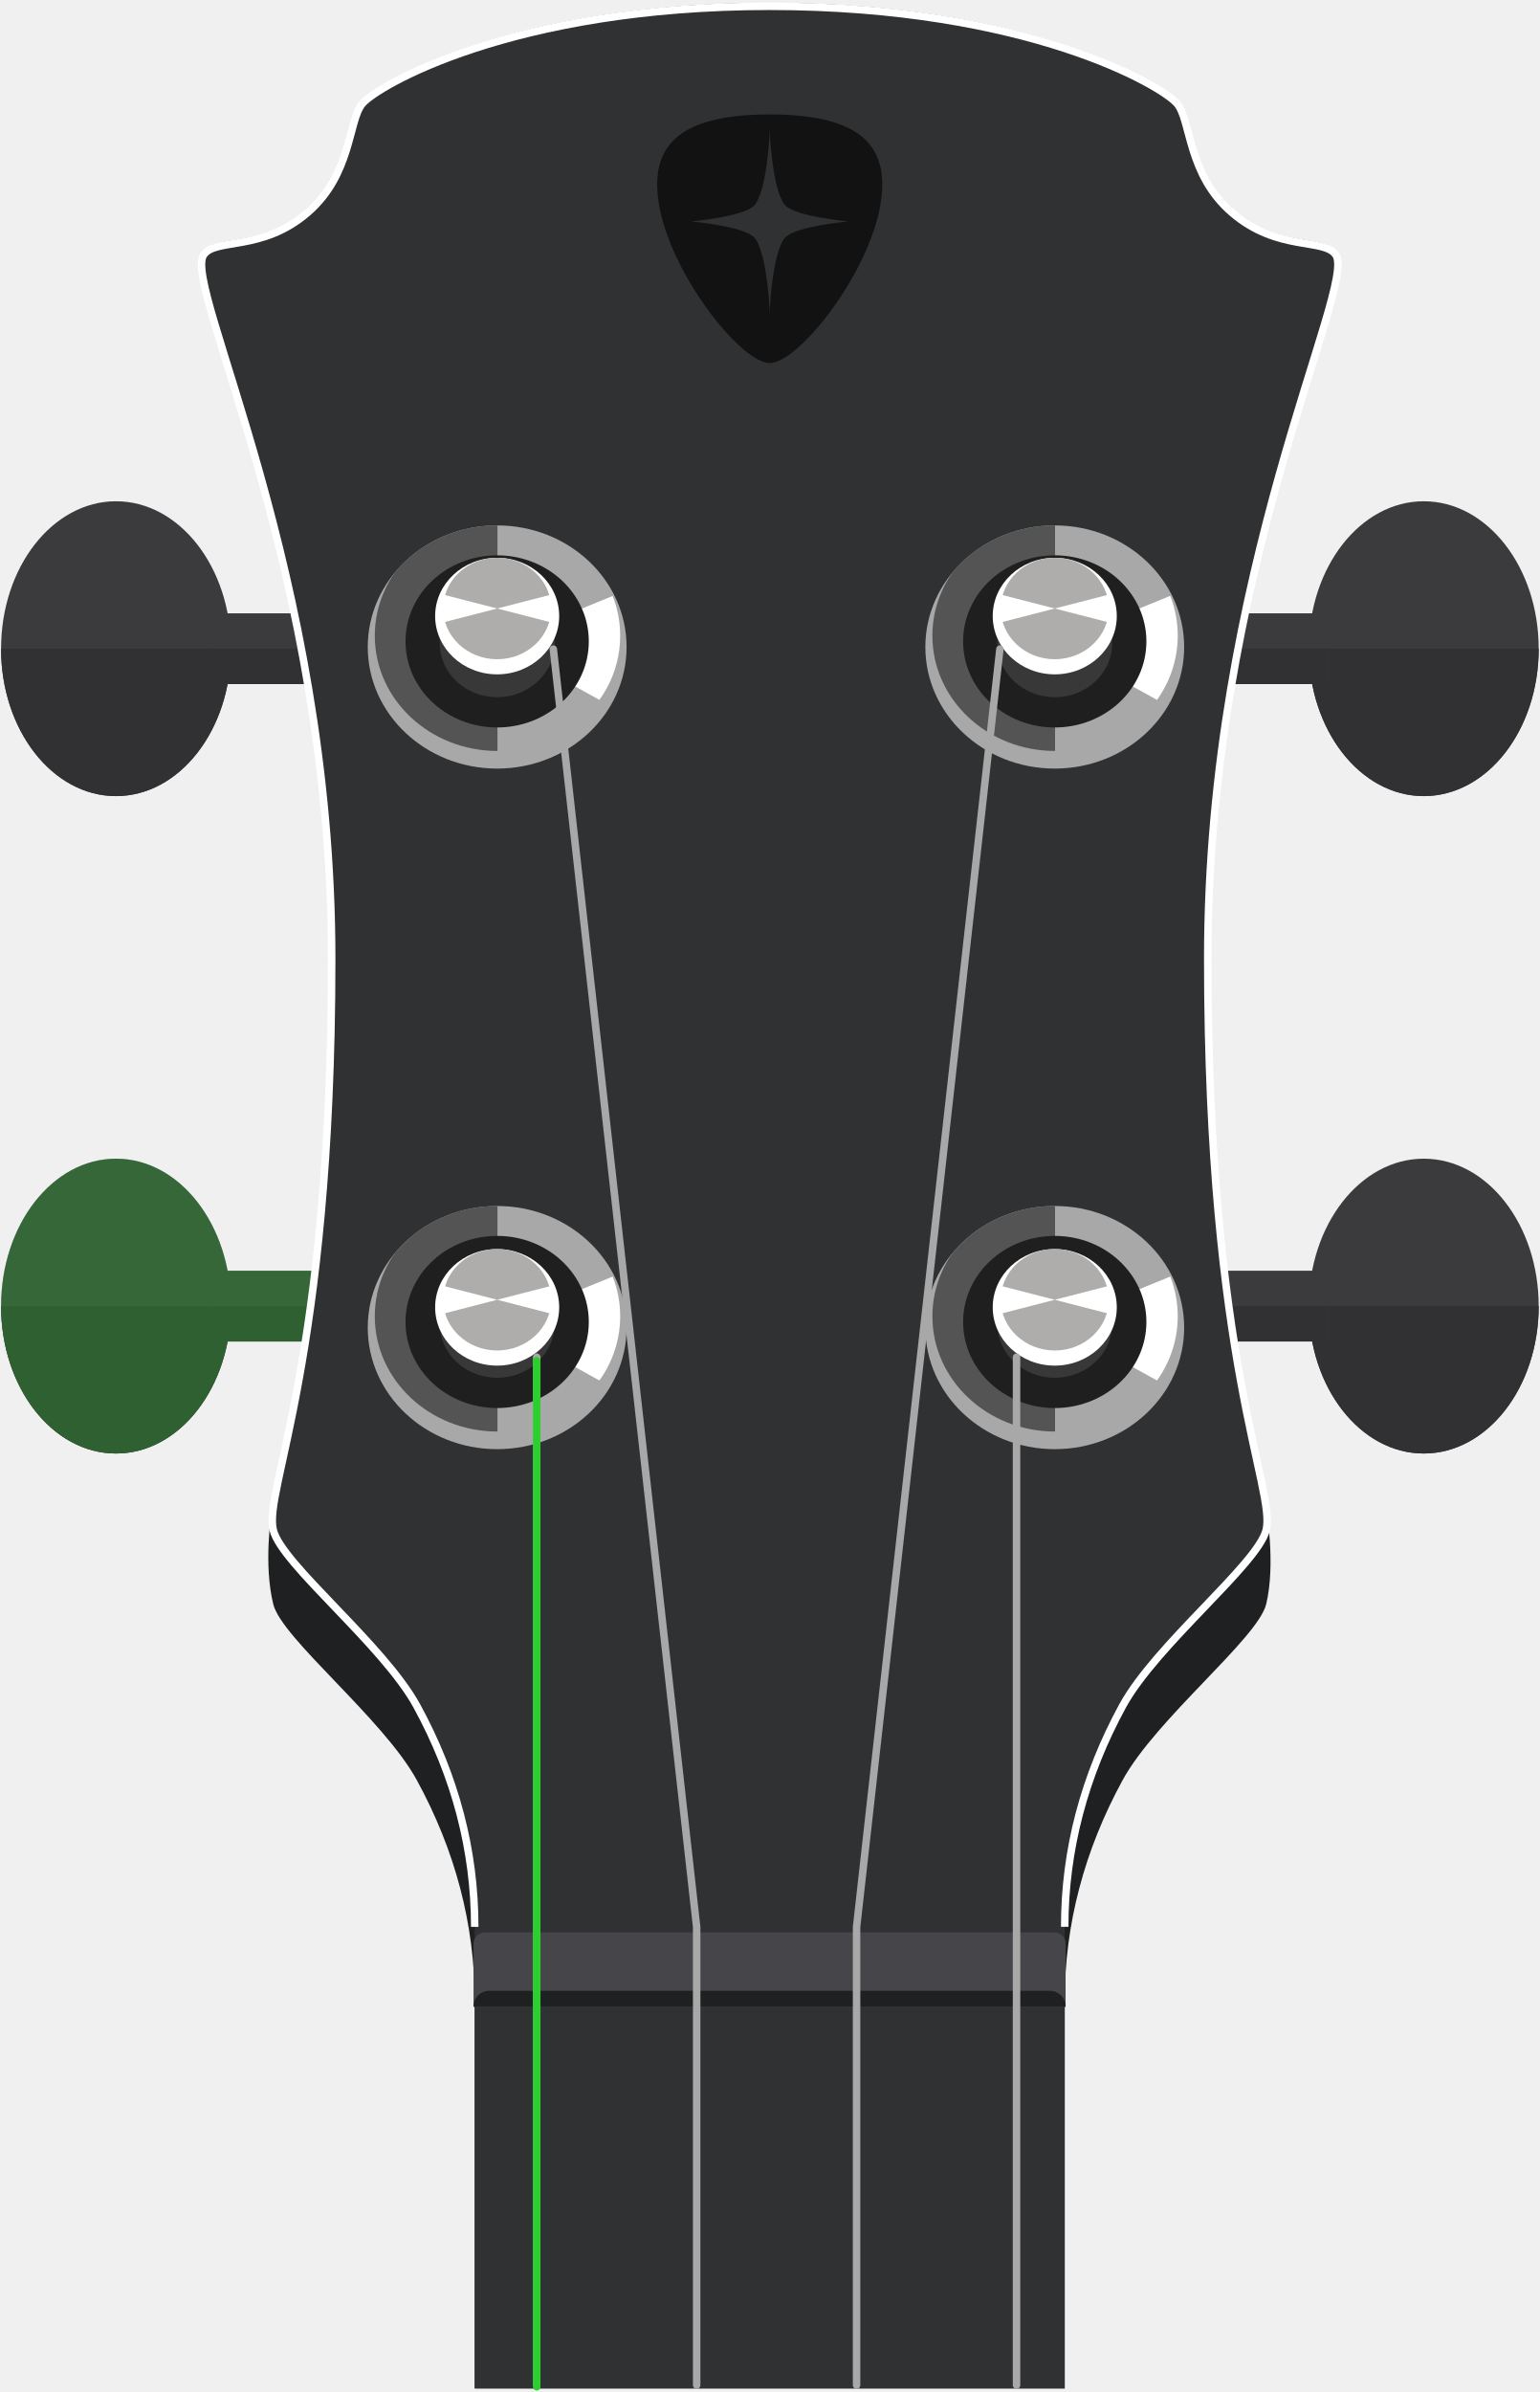
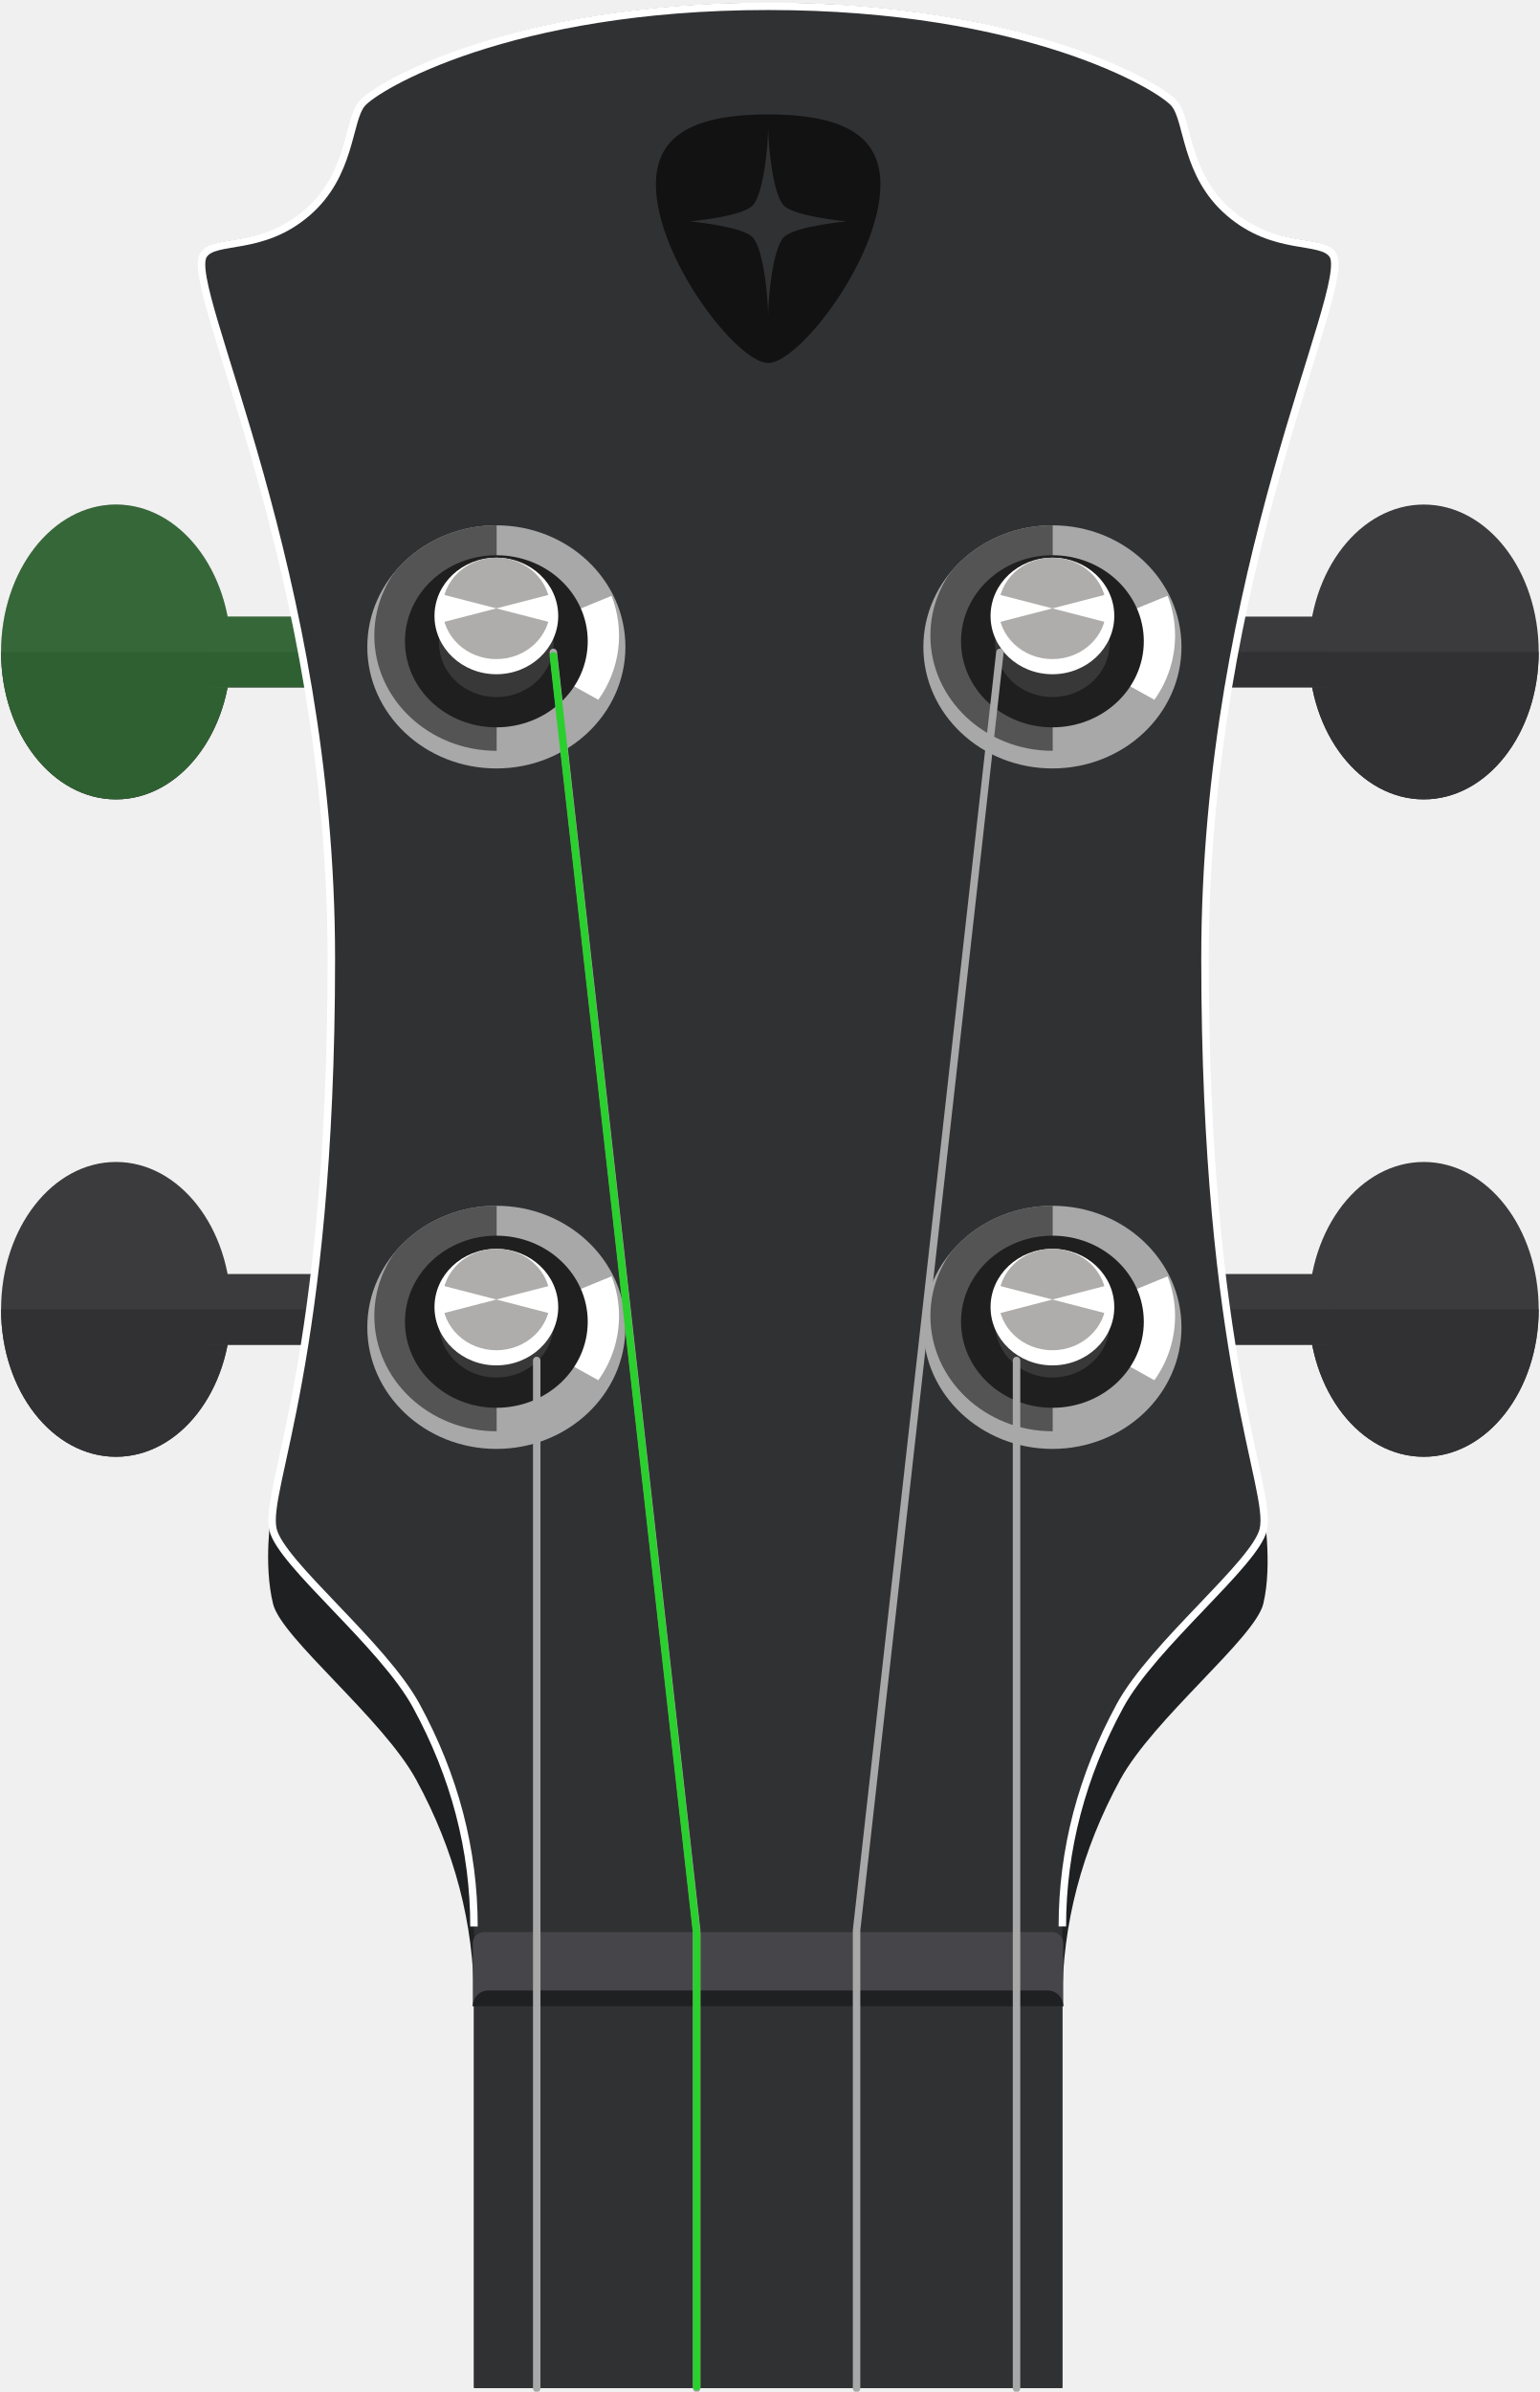
<svg xmlns="http://www.w3.org/2000/svg" width="412" height="640" viewBox="0 0 412 640" fill="none">
-   <g id="Ukulele2" clip-path="url(#clip0_912_8274)">
+   <g id="Ukulele 1" clip-path="url(#clip0_912_8361)">
    <g id="ÐÐ¾Ð»ÐºÐ¸">
-       <path id="Vector" d="M381.047 388.893C398.036 388.893 411.807 371.236 411.807 349.455C411.807 327.674 398.036 310.017 381.047 310.017C364.059 310.017 350.288 327.674 350.288 349.455C350.288 371.236 364.059 388.893 381.047 388.893Z" fill="#3B3B3D" />
-       <path id="Vector_2" d="M381.047 388.902C398.036 388.902 411.816 371.238 411.816 349.455H350.288C350.288 371.238 364.059 388.902 381.047 388.902Z" fill="#313133" />
-       <path id="Vector_3" d="M355.503 358.931V339.996H319.861V358.931H355.503Z" fill="#3B3B3D" />
-       <path id="Vector_4" d="M355.503 358.922V349.455H319.861V358.922H355.503Z" fill="#313133" />
-       <path id="Vector_5" d="M381.047 212.995C398.036 212.995 411.807 195.338 411.807 173.557C411.807 151.776 398.036 134.119 381.047 134.119C364.059 134.119 350.288 151.776 350.288 173.557C350.288 195.338 364.059 212.995 381.047 212.995Z" fill="#3B3B3D" />
-       <path id="Vector_6" d="M381.047 213.013C398.036 213.013 411.816 195.358 411.816 173.566H350.288C350.288 195.341 364.059 213.013 381.047 213.013Z" fill="#313133" />
-       <path id="Vector_7" d="M355.503 183.033V164.099H319.861V183.033H355.503Z" fill="#3B3B3D" />
-       <path id="Vector_8" d="M355.503 183.024V173.557H319.861V183.024H355.503Z" fill="#313133" />
-       <path id="Vector_9" d="M31.049 388.893C48.037 388.893 61.809 371.236 61.809 349.455C61.809 327.674 48.037 310.017 31.049 310.017C14.061 310.017 0.289 327.674 0.289 349.455C0.289 371.236 14.061 388.893 31.049 388.893Z" fill="#3B3B3D" />
-       <path id="Vector_10" d="M31.049 388.902C14.052 388.902 0.28 371.238 0.28 349.455H61.809C61.809 371.238 48.037 388.902 31.049 388.902Z" fill="#313133" />
-       <path id="Vector_11" d="M92.244 358.931V339.996H56.602V358.931H92.244Z" fill="#3B3B3D" />
-       <path id="Vector_12" d="M92.244 358.931V349.464H56.602V358.931H92.244Z" fill="#313133" />
-       <path id="Vector_13" d="M31.049 212.995C48.037 212.995 61.809 195.338 61.809 173.557C61.809 151.776 48.037 134.119 31.049 134.119C14.061 134.119 0.289 151.776 0.289 173.557C0.289 195.338 14.061 212.995 31.049 212.995Z" fill="#3B3B3D" />
-       <path id="Vector_14" d="M31.049 213.013C14.052 213.013 0.28 195.358 0.28 173.566H61.809C61.809 195.341 48.037 213.013 31.049 213.013Z" fill="#313133" />
-       <path id="Vector_15" d="M92.244 183.033V164.099H56.602V183.033H92.244Z" fill="#3B3B3D" />
-       <path id="Vector_16" d="M92.244 183.033V173.566H56.602V183.033H92.244Z" fill="#313133" />
+       <path id="Vector" d="M381.047 389.77C398.036 389.77 411.807 372.113 411.807 350.332C411.807 328.551 398.036 310.894 381.047 310.894C364.059 310.894 350.288 328.551 350.288 350.332C350.288 372.113 364.059 389.77 381.047 389.77Z" fill="#3B3B3D" />
+       <path id="Vector_2" d="M381.047 389.778C398.036 389.778 411.816 372.115 411.816 350.332H350.288C350.288 372.115 364.059 389.778 381.047 389.778Z" fill="#313133" />
+       <path id="Vector_3" d="M355.503 359.808V340.873H319.861V359.808H355.503Z" fill="#3B3B3D" />
+       <path id="Vector_4" d="M355.503 359.799V350.332H319.861V359.799H355.503Z" fill="#313133" />
+       <path id="Vector_5" d="M381.047 213.872C398.036 213.872 411.807 196.215 411.807 174.434C411.807 152.653 398.036 134.996 381.047 134.996C364.059 134.996 350.288 152.653 350.288 174.434C350.288 196.215 364.059 213.872 381.047 213.872Z" fill="#3B3B3D" />
+       <path id="Vector_6" d="M381.047 213.889C398.036 213.889 411.816 196.235 411.816 174.443H350.288C350.288 196.217 364.059 213.889 381.047 213.889Z" fill="#313133" />
+       <path id="Vector_7" d="M355.503 183.91V164.975H319.861V183.91H355.503Z" fill="#3B3B3D" />
+       <path id="Vector_8" d="M355.503 183.901V174.434H319.861V183.901H355.503Z" fill="#313133" />
+       <path id="Vector_9" d="M31.049 389.77C48.037 389.77 61.809 372.113 61.809 350.332C61.809 328.551 48.037 310.894 31.049 310.894C14.061 310.894 0.289 328.551 0.289 350.332C0.289 372.113 14.061 389.77 31.049 389.77Z" fill="#3B3B3D" />
+       <path id="Vector_10" d="M31.049 389.778C14.052 389.778 0.28 372.115 0.28 350.332H61.809C61.809 372.115 48.037 389.778 31.049 389.778Z" fill="#313133" />
+       <path id="Vector_11" d="M92.244 359.808V340.873H56.602V359.808H92.244Z" fill="#3B3B3D" />
+       <path id="Vector_12" d="M92.244 359.808V350.34H56.602V359.808H92.244Z" fill="#313133" />
+       <path id="Vector_13" d="M31.049 213.872C48.037 213.872 61.809 196.215 61.809 174.434C61.809 152.653 48.037 134.996 31.049 134.996C14.061 134.996 0.289 152.653 0.289 174.434C0.289 196.215 14.061 213.872 31.049 213.872Z" fill="#3B3B3D" />
+       <path id="Vector_14" d="M31.049 213.889C14.052 213.889 0.28 196.235 0.28 174.443H61.809C61.809 196.217 48.037 213.889 31.049 213.889Z" fill="#313133" />
+       <path id="Vector_15" d="M92.244 183.91V164.975H56.602V183.91H92.244Z" fill="#3B3B3D" />
+       <path id="Vector_16" d="M92.244 183.91V174.443H56.602V183.91H92.244Z" fill="#313133" />
    </g>
-     <path id="2" opacity="0.3" d="M0.28 349.455C0.28 327.68 14.052 310.008 31.049 310.008C45.486 310.008 57.601 322.78 60.914 339.988H92.244V358.914H60.914C57.601 376.121 45.486 388.893 31.049 388.893C14.052 388.893 0.28 371.23 0.28 349.446V349.455Z" fill="#2BCF2E" />
+     <path id="1" opacity="0.3" d="M0.28 174.443C0.28 152.659 14.052 134.996 31.049 134.996C45.486 134.996 57.601 147.759 60.914 164.967H92.244V183.901H60.914C57.601 201.109 45.486 213.872 31.049 213.872C14.052 213.872 0.28 196.217 0.28 174.425V174.443Z" fill="#2BCF2E" />
    <g id="ÐÑÐ¸Ñ">
-       <path id="Vector_17" d="M72.626 405.171C72.626 405.171 70.478 418.373 73.135 429.216C75.387 438.386 102.571 459.845 111.556 476.29C121.829 495.084 127.054 514.86 127.054 535.39V639.038H284.955V535.39C284.955 514.833 290.215 495.066 300.453 476.29C309.438 459.845 336.613 438.386 338.875 429.216C341.504 418.373 338.875 403.471 338.875 403.471L72.626 405.171Z" fill="#1F2021" />
-       <path id="Vector_18" d="M357.546 67.331C354.522 62.633 341.969 66.551 329.679 55.936C317.836 45.723 318.844 31.47 315.075 26.85C311.305 22.23 275.251 0.763 206 0.763C136.749 0.763 100.695 22.257 96.934 26.868C93.173 31.479 94.173 45.741 82.33 55.953C70.058 66.551 57.487 62.633 54.463 67.349C48.94 75.931 88.773 151.984 88.773 255.607C88.773 363.726 70.478 397.615 73.134 408.459C75.387 417.619 102.571 439.078 111.556 455.523C121.829 474.317 127.054 494.093 127.054 514.623V639.038H284.955V514.562C284.955 494.006 290.215 474.238 300.453 455.462C309.438 439.061 336.613 417.602 338.874 408.441C341.504 397.598 323.236 363.735 323.236 255.589C323.236 151.967 363.068 75.913 357.546 67.331Z" fill="#303133" />
-       <path id="Vector_19" d="M175.88 49.396C175.88 37.852 183.498 30.62 206.009 30.62C228.52 30.62 236.129 37.852 236.129 49.396C236.129 68.918 214.345 97.136 206.009 97.136C197.673 97.136 175.88 68.918 175.88 49.396Z" fill="#121212" />
-       <path id="Vector_20" d="M201.784 63.457C204.747 66.42 205.948 79.376 206.009 84.329C206.009 79.534 207.254 66.437 210.225 63.466C213.197 60.494 227.039 59.249 227.039 59.249C227.039 59.249 213.206 57.996 210.234 55.033C207.262 52.07 206.062 39.123 206 34.187C206 38.982 204.755 52.087 201.793 55.05C198.83 58.013 184.962 59.249 184.962 59.249C184.962 59.249 198.821 60.485 201.784 63.457Z" fill="#303133" />
-       <path id="Vector_21" d="M133.059 205.641C152.187 205.641 167.693 191.076 167.693 173.11C167.693 155.144 152.187 140.58 133.059 140.58C113.931 140.58 98.424 155.144 98.424 173.11C98.424 191.076 113.931 205.641 133.059 205.641Z" fill="#A8A8A8" />
+       <path id="Vector_17" d="M72.575 405.099C72.575 405.099 70.433 418.298 73.082 429.14C75.328 438.308 102.437 459.763 111.398 476.205C121.643 494.996 126.854 514.768 126.854 535.294V638.924H284.323V535.294C284.323 514.742 289.568 494.978 299.779 476.205C308.739 459.763 335.84 438.308 338.095 429.14C340.718 418.298 338.095 403.399 338.095 403.399L72.575 405.099Z" fill="#1F2021" />
+       <path id="Vector_18" d="M356.716 67.32C353.7 62.622 341.181 66.54 328.925 55.926C317.114 45.715 318.12 31.464 314.361 26.846C310.602 22.227 274.646 0.763 205.584 0.763C136.522 0.763 100.567 22.253 96.816 26.863C93.066 31.473 94.063 45.733 82.252 55.943C70.013 66.54 57.477 62.622 54.462 67.337C48.954 75.917 88.678 151.957 88.678 255.561C88.678 363.661 70.433 397.544 73.082 408.386C75.329 417.545 102.438 439 111.398 455.442C121.644 474.233 126.854 494.005 126.854 514.531V638.924H284.323V514.47C284.323 493.918 289.568 474.154 299.779 455.381C308.74 438.982 335.84 417.527 338.095 408.368C340.718 397.527 322.5 363.67 322.5 255.544C322.5 151.94 362.223 75.9 356.716 67.32Z" fill="#303133" />
+       <path id="Vector_19" d="M175.547 49.388C175.547 37.845 183.144 30.614 205.593 30.614C228.042 30.614 235.631 37.845 235.631 49.388C235.631 68.906 213.907 97.118 205.593 97.118C197.279 97.118 175.547 68.906 175.547 49.388Z" fill="#121212" />
+       <path id="Vector_20" d="M201.379 63.446C204.334 66.408 205.532 79.362 205.593 84.314C205.593 79.519 206.834 66.425 209.798 63.454C212.761 60.483 226.565 59.239 226.565 59.239C226.565 59.239 212.77 57.985 209.807 55.023C206.843 52.06 205.645 39.115 205.584 34.181C205.584 38.975 204.343 52.078 201.388 55.04C198.433 58.003 184.604 59.239 184.604 59.239C184.604 59.239 198.425 60.474 201.379 63.446Z" fill="#303133" />
+       <path id="Vector_21" d="M132.842 205.604C151.918 205.604 167.382 191.042 167.382 173.079C167.382 155.116 151.918 140.555 132.842 140.555C113.767 140.555 98.303 155.116 98.303 173.079C98.303 191.042 113.767 205.604 132.842 205.604Z" fill="#A8A8A8" />
      <g id="Clip path group">
-         <mask id="mask0_912_8274" style="mask-type:luminance" maskUnits="userSpaceOnUse" x="98" y="140" width="70" height="66">
+         <mask id="mask0_912_8361" style="mask-type:luminance" maskUnits="userSpaceOnUse" x="98" y="140" width="70" height="66">
          <g id="clip-path">
-             <path id="Vector_22" d="M133.059 205.641C152.187 205.641 167.693 191.076 167.693 173.11C167.693 155.144 152.187 140.58 133.059 140.58C113.931 140.58 98.424 155.144 98.424 173.11C98.424 191.076 113.931 205.641 133.059 205.641Z" fill="white" />
+             <path id="Vector_22" d="M132.842 205.604C151.918 205.604 167.382 191.042 167.382 173.079C167.382 155.116 151.918 140.555 132.842 140.555C113.767 140.555 98.303 155.116 98.303 173.079C98.303 191.042 113.767 205.604 132.842 205.604Z" fill="white" />
          </g>
        </mask>
-         <g mask="url(#mask0_912_8274)">
+         <g mask="url(#mask0_912_8361)">
          <g id="Group">
-             <path id="Vector_23" d="M133.138 139.247C115.01 139.247 100.309 153.054 100.309 170.086C100.309 187.118 115.01 200.925 133.138 200.925V139.247Z" fill="#545454" />
-             <path id="Vector_24" d="M133.138 172.137L160.417 187.258C163.292 183.293 165.125 178.669 165.747 173.81C166.369 168.952 165.76 164.015 163.976 159.453L133.146 172.058L133.138 172.137Z" fill="white" />
+             <path id="Vector_23" d="M132.921 139.223C114.842 139.223 100.182 153.027 100.182 170.056C100.182 187.085 114.842 200.889 132.921 200.889V139.223Z" fill="#545454" />
+             <path id="Vector_24" d="M132.921 172.107L160.126 187.225C162.993 183.261 164.821 178.637 165.441 173.779C166.061 168.922 165.454 163.986 163.675 159.425L132.93 172.028L132.921 172.107Z" fill="white" />
          </g>
        </g>
      </g>
-       <path id="Vector_25" d="M133.058 194.639C146.604 194.639 157.586 184.329 157.586 171.611C157.586 158.893 146.604 148.583 133.058 148.583C119.512 148.583 108.531 158.893 108.531 171.611C108.531 184.329 119.512 194.639 133.058 194.639Z" fill="#1F1F1F" />
-       <path id="Vector_26" d="M133.059 186.54C141.55 186.54 148.434 180.072 148.434 172.093C148.434 164.115 141.55 157.647 133.059 157.647C124.567 157.647 117.683 164.115 117.683 172.093C117.683 180.072 124.567 186.54 133.059 186.54Z" fill="#383838" />
-       <path id="Vector_27" d="M133.058 180.43C142.228 180.43 149.661 173.448 149.661 164.835C149.661 156.222 142.228 149.24 133.058 149.24C123.889 149.24 116.456 156.222 116.456 164.835C116.456 173.448 123.889 180.43 133.058 180.43Z" fill="white" />
-       <path id="Vector_28" d="M133.059 176.38C141.042 176.38 147.514 170.305 147.514 162.81C147.514 155.316 141.042 149.24 133.059 149.24C125.075 149.24 118.604 155.316 118.604 162.81C118.604 170.305 125.075 176.38 133.059 176.38Z" fill="#AEADAB" />
-       <path id="Vector_29" d="M118.112 158.962L133.058 162.81L118.112 166.658V158.962Z" fill="white" />
-       <path id="Vector_30" d="M148.005 158.962L133.059 162.81L148.005 166.658V158.962Z" fill="white" />
-       <path id="Vector_31" d="M133.059 387.736C152.187 387.736 167.693 373.172 167.693 355.206C167.693 337.239 152.187 322.675 133.059 322.675C113.931 322.675 98.424 337.239 98.424 355.206C98.424 373.172 113.931 387.736 133.059 387.736Z" fill="#A8A8A8" />
+       <path id="Vector_25" d="M132.842 194.605C146.351 194.605 157.302 184.297 157.302 171.581C157.302 158.865 146.351 148.557 132.842 148.557C119.333 148.557 108.382 158.865 108.382 171.581C108.382 184.297 119.333 194.605 132.842 194.605Z" fill="#1F1F1F" />
+       <path id="Vector_26" d="M132.842 186.506C141.311 186.506 148.176 180.04 148.176 172.063C148.176 164.086 141.311 157.619 132.842 157.619C124.374 157.619 117.509 164.086 117.509 172.063C117.509 180.04 124.374 186.506 132.842 186.506Z" fill="#383838" />
+       <path id="Vector_27" d="M132.842 180.398C141.987 180.398 149.4 173.417 149.4 164.806C149.4 156.195 141.987 149.214 132.842 149.214C123.698 149.214 116.285 156.195 116.285 164.806C116.285 173.417 123.698 180.398 132.842 180.398Z" fill="white" />
+       <path id="Vector_28" d="M132.842 176.348C140.804 176.348 147.258 170.274 147.258 162.781C147.258 155.288 140.804 149.214 132.842 149.214C124.881 149.214 118.427 155.288 118.427 162.781C118.427 170.274 124.881 176.348 132.842 176.348Z" fill="#AEADAB" />
+       <path id="Vector_29" d="M117.937 158.934L132.842 162.781L117.937 166.629V158.934Z" fill="white" />
+       <path id="Vector_30" d="M147.747 158.934L132.842 162.781L147.747 166.629V158.934Z" fill="white" />
+       <path id="Vector_31" d="M132.842 387.667C151.918 387.667 167.382 373.105 167.382 355.142C167.382 337.179 151.918 322.617 132.842 322.617C113.767 322.617 98.303 337.179 98.303 355.142C98.303 373.105 113.767 387.667 132.842 387.667Z" fill="#A8A8A8" />
      <g id="Clip path group_2">
-         <mask id="mask1_912_8274" style="mask-type:luminance" maskUnits="userSpaceOnUse" x="98" y="322" width="70" height="66">
+         <mask id="mask1_912_8361" style="mask-type:luminance" maskUnits="userSpaceOnUse" x="98" y="322" width="70" height="66">
          <g id="clip-path-2">
-             <path id="Vector_32" d="M133.059 387.736C152.187 387.736 167.693 373.172 167.693 355.206C167.693 337.239 152.187 322.675 133.059 322.675C113.931 322.675 98.424 337.239 98.424 355.206C98.424 373.172 113.931 387.736 133.059 387.736Z" fill="white" />
+             <path id="Vector_32" d="M132.842 387.667C151.918 387.667 167.382 373.105 167.382 355.142C167.382 337.179 151.918 322.617 132.842 322.617C113.767 322.617 98.303 337.179 98.303 355.142C98.303 373.105 113.767 387.667 132.842 387.667Z" fill="white" />
          </g>
        </mask>
-         <g mask="url(#mask1_912_8274)">
+         <g mask="url(#mask1_912_8361)">
          <g id="Group_2">
-             <path id="Vector_33" d="M133.138 321.351C115.01 321.351 100.309 335.149 100.309 352.181C100.309 369.213 115.01 383.02 133.138 383.02V321.351Z" fill="#545454" />
-             <path id="Vector_34" d="M133.138 354.232L160.417 369.354C164.03 364.356 165.977 358.348 165.984 352.181C165.985 348.545 165.304 344.942 163.976 341.557L133.138 354.145V354.232Z" fill="white" />
+             <path id="Vector_33" d="M132.921 321.294C114.842 321.294 100.182 335.089 100.182 352.119C100.182 369.148 114.842 382.952 132.921 382.952V321.294Z" fill="#545454" />
+             <path id="Vector_34" d="M132.921 354.169L160.126 369.288C163.729 364.291 165.671 358.284 165.677 352.119C165.679 348.483 165 344.88 163.675 341.496L132.921 354.082V354.169Z" fill="white" />
          </g>
        </g>
      </g>
-       <path id="Vector_35" d="M133.058 376.735C146.604 376.735 157.586 366.424 157.586 353.706C157.586 340.988 146.604 330.678 133.058 330.678C119.512 330.678 108.531 340.988 108.531 353.706C108.531 366.424 119.512 376.735 133.058 376.735Z" fill="#1F1F1F" />
-       <path id="Vector_36" d="M133.059 368.635C141.55 368.635 148.434 362.167 148.434 354.188C148.434 346.21 141.55 339.742 133.059 339.742C124.567 339.742 117.683 346.21 117.683 354.188C117.683 362.167 124.567 368.635 133.059 368.635Z" fill="#383838" />
-       <path id="Vector_37" d="M133.058 365.383C142.228 365.383 149.661 358.401 149.661 349.788C149.661 341.175 142.228 334.193 133.058 334.193C123.889 334.193 116.456 341.175 116.456 349.788C116.456 358.401 123.889 365.383 133.058 365.383Z" fill="white" />
-       <path id="Vector_38" d="M133.059 361.333C141.042 361.333 147.514 355.257 147.514 347.763C147.514 340.269 141.042 334.193 133.059 334.193C125.075 334.193 118.604 340.269 118.604 347.763C118.604 355.257 125.075 361.333 133.059 361.333Z" fill="#AEADAB" />
-       <path id="Vector_39" d="M118.112 343.915L133.058 347.763L118.112 351.62V343.915Z" fill="white" />
-       <path id="Vector_40" d="M148.005 343.915L133.059 347.763L148.005 351.62V343.915Z" fill="white" />
-       <path id="Vector_41" d="M282.29 205.641C301.418 205.641 316.924 191.076 316.924 173.11C316.924 155.144 301.418 140.58 282.29 140.58C263.162 140.58 247.656 155.144 247.656 173.11C247.656 191.076 263.162 205.641 282.29 205.641Z" fill="#A8A8A8" />
+       <path id="Vector_35" d="M132.842 376.667C146.351 376.667 157.302 366.359 157.302 353.643C157.302 340.928 146.351 330.619 132.842 330.619C119.333 330.619 108.382 340.928 108.382 353.643C108.382 366.359 119.333 376.667 132.842 376.667Z" fill="#1F1F1F" />
+       <path id="Vector_36" d="M132.842 368.569C141.311 368.569 148.176 362.102 148.176 354.125C148.176 346.148 141.311 339.682 132.842 339.682C124.374 339.682 117.509 346.148 117.509 354.125C117.509 362.102 124.374 368.569 132.842 368.569Z" fill="#383838" />
+       <path id="Vector_37" d="M132.842 365.318C141.987 365.318 149.4 358.337 149.4 349.726C149.4 341.115 141.987 334.134 132.842 334.134C123.698 334.134 116.285 341.115 116.285 349.726C116.285 358.337 123.698 365.318 132.842 365.318Z" fill="white" />
+       <path id="Vector_38" d="M132.842 361.269C140.804 361.269 147.258 355.194 147.258 347.701C147.258 340.208 140.804 334.134 132.842 334.134C124.881 334.134 118.427 340.208 118.427 347.701C118.427 355.194 124.881 361.269 132.842 361.269Z" fill="#AEADAB" />
+       <path id="Vector_39" d="M117.937 343.854L132.842 347.701L117.937 351.557V343.854Z" fill="white" />
+       <path id="Vector_40" d="M147.747 343.854L132.842 347.701L147.747 351.557V343.854Z" fill="white" />
+       <path id="Vector_41" d="M281.666 205.604C300.741 205.604 316.205 191.042 316.205 173.079C316.205 155.116 300.741 140.555 281.666 140.555C262.59 140.555 247.126 155.116 247.126 173.079C247.126 191.042 262.59 205.604 281.666 205.604Z" fill="#A8A8A8" />
      <g id="Clip path group_3">
-         <mask id="mask2_912_8274" style="mask-type:luminance" maskUnits="userSpaceOnUse" x="247" y="140" width="70" height="66">
+         <mask id="mask2_912_8361" style="mask-type:luminance" maskUnits="userSpaceOnUse" x="247" y="140" width="70" height="66">
          <g id="clip-path-3">
-             <path id="Vector_42" d="M282.29 205.641C301.418 205.641 316.924 191.076 316.924 173.11C316.924 155.144 301.418 140.58 282.29 140.58C263.162 140.58 247.656 155.144 247.656 173.11C247.656 191.076 263.162 205.641 282.29 205.641Z" fill="white" />
+             <path id="Vector_42" d="M281.666 205.604C300.741 205.604 316.205 191.042 316.205 173.079C316.205 155.116 300.741 140.555 281.666 140.555C262.59 140.555 247.126 155.116 247.126 173.079C247.126 191.042 262.59 205.604 281.666 205.604Z" fill="white" />
          </g>
        </mask>
-         <g mask="url(#mask2_912_8274)">
+         <g mask="url(#mask2_912_8361)">
          <g id="Group_3">
-             <path id="Vector_43" d="M282.369 139.247C264.241 139.247 249.541 153.054 249.541 170.086C249.541 187.118 264.241 200.925 282.369 200.925V139.247Z" fill="#545454" />
-             <path id="Vector_44" d="M282.369 172.137L309.649 187.258C313.26 182.25 315.204 176.234 315.206 170.06C315.208 166.421 314.527 162.814 313.199 159.427L282.369 172.032V172.137Z" fill="white" />
+             <path id="Vector_43" d="M281.744 139.223C263.666 139.223 249.005 153.027 249.005 170.056C249.005 187.085 263.666 200.889 281.744 200.889V139.223Z" fill="#545454" />
+             <path id="Vector_44" d="M281.745 172.107L308.95 187.225C312.551 182.218 314.49 176.203 314.492 170.03C314.494 166.392 313.815 162.786 312.49 159.398L281.745 172.002V172.107Z" fill="white" />
          </g>
        </g>
      </g>
-       <path id="Vector_45" d="M282.29 194.639C295.836 194.639 306.818 184.329 306.818 171.611C306.818 158.893 295.836 148.583 282.29 148.583C268.744 148.583 257.763 158.893 257.763 171.611C257.763 184.329 268.744 194.639 282.29 194.639Z" fill="#1F1F1F" />
-       <path id="Vector_46" d="M282.29 186.54C290.782 186.54 297.666 180.072 297.666 172.093C297.666 164.115 290.782 157.647 282.29 157.647C273.798 157.647 266.915 164.115 266.915 172.093C266.915 180.072 273.798 186.54 282.29 186.54Z" fill="#383838" />
-       <path id="Vector_47" d="M282.29 180.43C291.46 180.43 298.893 173.448 298.893 164.835C298.893 156.222 291.46 149.24 282.29 149.24C273.121 149.24 265.688 156.222 265.688 164.835C265.688 173.448 273.121 180.43 282.29 180.43Z" fill="white" />
-       <path id="Vector_48" d="M282.29 176.38C290.273 176.38 296.745 170.305 296.745 162.81C296.745 155.316 290.273 149.24 282.29 149.24C274.307 149.24 267.835 155.316 267.835 162.81C267.835 170.305 274.307 176.38 282.29 176.38Z" fill="#AEADAB" />
-       <path id="Vector_49" d="M267.353 158.962L282.29 162.81L267.353 166.658V158.962Z" fill="white" />
-       <path id="Vector_50" d="M297.236 158.962L282.29 162.81L297.236 166.658V158.962Z" fill="white" />
-       <path id="Vector_51" d="M282.29 387.736C301.418 387.736 316.924 373.172 316.924 355.206C316.924 337.239 301.418 322.675 282.29 322.675C263.162 322.675 247.656 337.239 247.656 355.206C247.656 373.172 263.162 387.736 282.29 387.736Z" fill="#A8A8A8" />
+       <path id="Vector_45" d="M281.666 194.605C295.175 194.605 306.126 184.297 306.126 171.581C306.126 158.865 295.175 148.557 281.666 148.557C268.157 148.557 257.206 158.865 257.206 171.581C257.206 184.297 268.157 194.605 281.666 194.605Z" fill="#1F1F1F" />
+       <path id="Vector_46" d="M281.665 186.506C290.134 186.506 296.999 180.04 296.999 172.063C296.999 164.086 290.134 157.619 281.665 157.619C273.197 157.619 266.332 164.086 266.332 172.063C266.332 180.04 273.197 186.506 281.665 186.506Z" fill="#383838" />
+       <path id="Vector_47" d="M281.666 180.398C290.81 180.398 298.223 173.417 298.223 164.806C298.223 156.195 290.81 149.214 281.666 149.214C272.521 149.214 265.108 156.195 265.108 164.806C265.108 173.417 272.521 180.398 281.666 180.398Z" fill="white" />
+       <path id="Vector_48" d="M281.666 176.348C289.627 176.348 296.081 170.274 296.081 162.781C296.081 155.288 289.627 149.214 281.666 149.214C273.704 149.214 267.25 155.288 267.25 162.781C267.25 170.274 273.704 176.348 281.666 176.348Z" fill="#AEADAB" />
+       <path id="Vector_49" d="M266.77 158.934L281.666 162.781L266.77 166.629V158.934Z" fill="white" />
+       <path id="Vector_50" d="M296.571 158.934L281.666 162.781L296.571 166.629V158.934Z" fill="white" />
+       <path id="Vector_51" d="M281.666 387.667C300.741 387.667 316.205 373.105 316.205 355.142C316.205 337.179 300.741 322.617 281.666 322.617C262.59 322.617 247.126 337.179 247.126 355.142C247.126 373.105 262.59 387.667 281.666 387.667Z" fill="#A8A8A8" />
      <g id="Clip path group_4">
-         <mask id="mask3_912_8274" style="mask-type:luminance" maskUnits="userSpaceOnUse" x="247" y="322" width="70" height="66">
+         <mask id="mask3_912_8361" style="mask-type:luminance" maskUnits="userSpaceOnUse" x="247" y="322" width="70" height="66">
          <g id="clip-path-4">
-             <path id="Vector_52" d="M282.29 387.736C301.418 387.736 316.924 373.172 316.924 355.206C316.924 337.239 301.418 322.675 282.29 322.675C263.162 322.675 247.656 337.239 247.656 355.206C247.656 373.172 263.162 387.736 282.29 387.736Z" fill="white" />
+             <path id="Vector_52" d="M281.666 387.667C300.741 387.667 316.205 373.105 316.205 355.142C316.205 337.179 300.741 322.617 281.666 322.617C262.59 322.617 247.126 337.179 247.126 355.142C247.126 373.105 262.59 387.667 281.666 387.667Z" fill="white" />
          </g>
        </mask>
-         <g mask="url(#mask3_912_8274)">
+         <g mask="url(#mask3_912_8361)">
          <g id="Group_4">
-             <path id="Vector_53" d="M282.369 321.351C264.241 321.351 249.541 335.149 249.541 352.181C249.541 369.213 264.241 383.02 282.369 383.02V321.351Z" fill="#545454" />
-             <path id="Vector_54" d="M282.369 354.232L309.649 369.354C313.254 364.353 315.198 358.346 315.206 352.181C315.208 348.545 314.527 344.942 313.199 341.557L282.369 354.145V354.232Z" fill="white" />
+             <path id="Vector_53" d="M281.744 321.294C263.666 321.294 249.005 335.089 249.005 352.119C249.005 369.148 263.666 382.952 281.744 382.952V321.294Z" fill="#545454" />
+             <path id="Vector_54" d="M281.745 354.169L308.95 369.288C312.545 364.288 314.484 358.282 314.492 352.119C314.494 348.483 313.815 344.88 312.49 341.496L281.745 354.082V354.169Z" fill="white" />
          </g>
        </g>
      </g>
-       <path id="Vector_55" d="M282.29 376.735C295.836 376.735 306.818 366.424 306.818 353.706C306.818 340.988 295.836 330.678 282.29 330.678C268.744 330.678 257.763 340.988 257.763 353.706C257.763 366.424 268.744 376.735 282.29 376.735Z" fill="#1F1F1F" />
-       <path id="Vector_56" d="M282.29 368.635C290.782 368.635 297.666 362.167 297.666 354.188C297.666 346.21 290.782 339.742 282.29 339.742C273.798 339.742 266.915 346.21 266.915 354.188C266.915 362.167 273.798 368.635 282.29 368.635Z" fill="#383838" />
-       <path id="Vector_57" d="M282.29 365.383C291.46 365.383 298.893 358.401 298.893 349.788C298.893 341.175 291.46 334.193 282.29 334.193C273.121 334.193 265.688 341.175 265.688 349.788C265.688 358.401 273.121 365.383 282.29 365.383Z" fill="white" />
-       <path id="Vector_58" d="M282.29 361.333C290.273 361.333 296.745 355.257 296.745 347.763C296.745 340.269 290.273 334.193 282.29 334.193C274.307 334.193 267.835 340.269 267.835 347.763C267.835 355.257 274.307 361.333 282.29 361.333Z" fill="#AEADAB" />
-       <path id="Vector_59" d="M267.353 343.915L282.29 347.763L267.353 351.62V343.915Z" fill="white" />
-       <path id="Vector_60" d="M297.236 343.915L282.29 347.763L297.236 351.62V343.915Z" fill="white" />
-       <path id="Vector_61" d="M129.736 517.034H282.168C282.565 517.034 282.958 517.112 283.325 517.264C283.692 517.416 284.025 517.639 284.306 517.919C284.587 518.2 284.81 518.534 284.962 518.901C285.114 519.268 285.192 519.661 285.192 520.058V536.915H126.738V520.058C126.738 519.26 127.053 518.495 127.615 517.929C128.176 517.362 128.939 517.041 129.736 517.034Z" fill="#46464A" />
-       <path id="Vector_62" d="M130.92 532.655H281.01C282.119 532.655 283.183 533.095 283.967 533.879C284.751 534.664 285.192 535.727 285.192 536.836V536.906H126.738V536.836C126.738 535.727 127.179 534.664 127.963 533.879C128.747 533.095 129.811 532.655 130.92 532.655Z" fill="#1F2021" />
-       <path id="Vector_63" d="M284.955 515.526C284.955 494.97 290.215 475.203 300.453 456.426C309.438 439.981 336.613 418.522 338.874 409.37C341.504 398.527 323.236 364.664 323.236 256.518C323.236 152.896 363.068 76.816 357.546 68.261C354.522 63.562 341.969 67.48 329.679 56.865C317.836 46.661 318.844 32.434 315.075 27.788C311.305 23.142 275.251 1.683 206 1.683C136.749 1.683 100.695 23.177 96.934 27.788C93.173 32.399 94.173 46.661 82.33 56.874C70.058 67.472 57.487 63.553 54.463 68.269C48.94 76.851 88.773 152.905 88.773 256.527C88.773 364.646 70.478 398.536 73.134 409.379C75.387 418.539 102.571 439.999 111.556 456.443C121.829 475.238 127.054 495.014 127.054 515.544" stroke="white" stroke-width="2" stroke-miterlimit="10" />
+       <path id="Vector_55" d="M281.666 376.667C295.175 376.667 306.126 366.359 306.126 353.643C306.126 340.928 295.175 330.619 281.666 330.619C268.157 330.619 257.206 340.928 257.206 353.643C257.206 366.359 268.157 376.667 281.666 376.667Z" fill="#1F1F1F" />
+       <path id="Vector_56" d="M281.665 368.569C290.134 368.569 296.999 362.102 296.999 354.125C296.999 346.148 290.134 339.682 281.665 339.682C273.197 339.682 266.332 346.148 266.332 354.125C266.332 362.102 273.197 368.569 281.665 368.569Z" fill="#383838" />
+       <path id="Vector_57" d="M281.666 365.318C290.81 365.318 298.223 358.337 298.223 349.726C298.223 341.115 290.81 334.134 281.666 334.134C272.521 334.134 265.108 341.115 265.108 349.726C265.108 358.337 272.521 365.318 281.666 365.318Z" fill="white" />
+       <path id="Vector_58" d="M281.666 361.269C289.627 361.269 296.081 355.194 296.081 347.701C296.081 340.208 289.627 334.134 281.666 334.134C273.704 334.134 267.25 340.208 267.25 347.701C267.25 355.194 273.704 361.269 281.666 361.269Z" fill="#AEADAB" />
+       <path id="Vector_59" d="M266.77 343.854L281.666 347.701L266.77 351.557V343.854Z" fill="white" />
+       <path id="Vector_60" d="M296.571 343.854L281.666 347.701L296.571 351.557V343.854Z" fill="white" />
+       <path id="Vector_61" d="M129.529 516.941H281.543C281.939 516.941 282.331 517.02 282.697 517.172C283.063 517.324 283.396 517.546 283.676 517.827C283.956 518.108 284.178 518.441 284.33 518.808C284.481 519.175 284.559 519.568 284.559 519.965V536.819H126.539V519.965C126.539 519.168 126.853 518.403 127.413 517.836C127.973 517.27 128.733 516.948 129.529 516.941Z" fill="#46464A" />
+       <path id="Vector_62" d="M130.709 532.56H280.389C281.495 532.56 282.556 533 283.338 533.785C284.12 534.569 284.559 535.632 284.559 536.741V536.811H126.539V536.741C126.539 535.632 126.978 534.569 127.76 533.785C128.542 533 129.603 532.56 130.709 532.56Z" fill="#1F2021" />
+       <path id="Vector_63" d="M284.323 515.434C284.323 494.882 289.568 475.118 299.779 456.345C308.74 439.903 335.84 418.447 338.095 409.297C340.718 398.456 322.5 364.599 322.5 256.473C322.5 152.869 362.223 76.803 356.716 68.249C353.7 63.551 341.181 67.469 328.925 56.855C317.114 46.653 318.12 32.429 314.361 27.784C310.602 23.138 274.646 1.683 205.584 1.683C136.522 1.683 100.567 23.173 96.816 27.784C93.066 32.394 94.063 46.653 82.252 56.864C70.013 67.46 57.477 63.542 54.462 68.257C48.954 76.838 88.678 152.878 88.678 256.482C88.678 364.582 70.433 398.465 73.082 409.306C75.329 418.465 102.438 439.92 111.398 456.362C121.644 475.153 126.854 494.926 126.854 515.452" stroke="white" stroke-width="2" stroke-miterlimit="10" />
    </g>
    <g id="Ð¡ÑÑÑÐ½Ñ">
-       <path id="Vector_64" d="M272.061 363.13V638.162" stroke="#A8A8A8" stroke-width="2" stroke-miterlimit="10" stroke-linecap="round" />
-       <path id="Vector_65" d="M229.248 638.162V515.605L267.607 173.68" stroke="#A8A8A8" stroke-width="2" stroke-miterlimit="10" stroke-linecap="round" />
-       <path id="Vector_66" d="M143.648 363.13V638.162" stroke="#A8A8A8" stroke-width="2" stroke-miterlimit="10" stroke-linecap="round" />
-       <path id="Vector_67" d="M186.452 638.162V515.605L148.092 173.68" stroke="#A8A8A8" stroke-width="2" stroke-miterlimit="10" stroke-linecap="round" />
+       <path id="Vector_64" d="M272.061 364.007V639.039" stroke="#A8A8A8" stroke-width="2" stroke-miterlimit="10" stroke-linecap="round" />
+       <path id="Vector_65" d="M229.248 639.038V516.482L267.607 174.557" stroke="#A8A8A8" stroke-width="2" stroke-miterlimit="10" stroke-linecap="round" />
+       <path id="Vector_66" d="M143.648 364.007V639.039" stroke="#A8A8A8" stroke-width="2" stroke-miterlimit="10" stroke-linecap="round" />
+       <path id="Vector_67" d="M186.452 639.038V516.482L148.092 174.557" stroke="#A8A8A8" stroke-width="2" stroke-miterlimit="10" stroke-linecap="round" />
    </g>
-     <path id="2_2" d="M143.648 364.05V638.6" stroke="#2BCF2E" stroke-width="2" stroke-miterlimit="10" stroke-linecap="round" />
+     <path id="1_2" d="M186.452 638.6V517.402L148.092 175.477" stroke="#2BCF2E" stroke-width="2" stroke-miterlimit="10" stroke-linecap="round" />
  </g>
  <defs>
-     <clipPath id="clip0_912_8274">
+     <clipPath id="clip0_912_8361">
      <rect width="412" height="639.915" fill="white" />
    </clipPath>
  </defs>
</svg>
